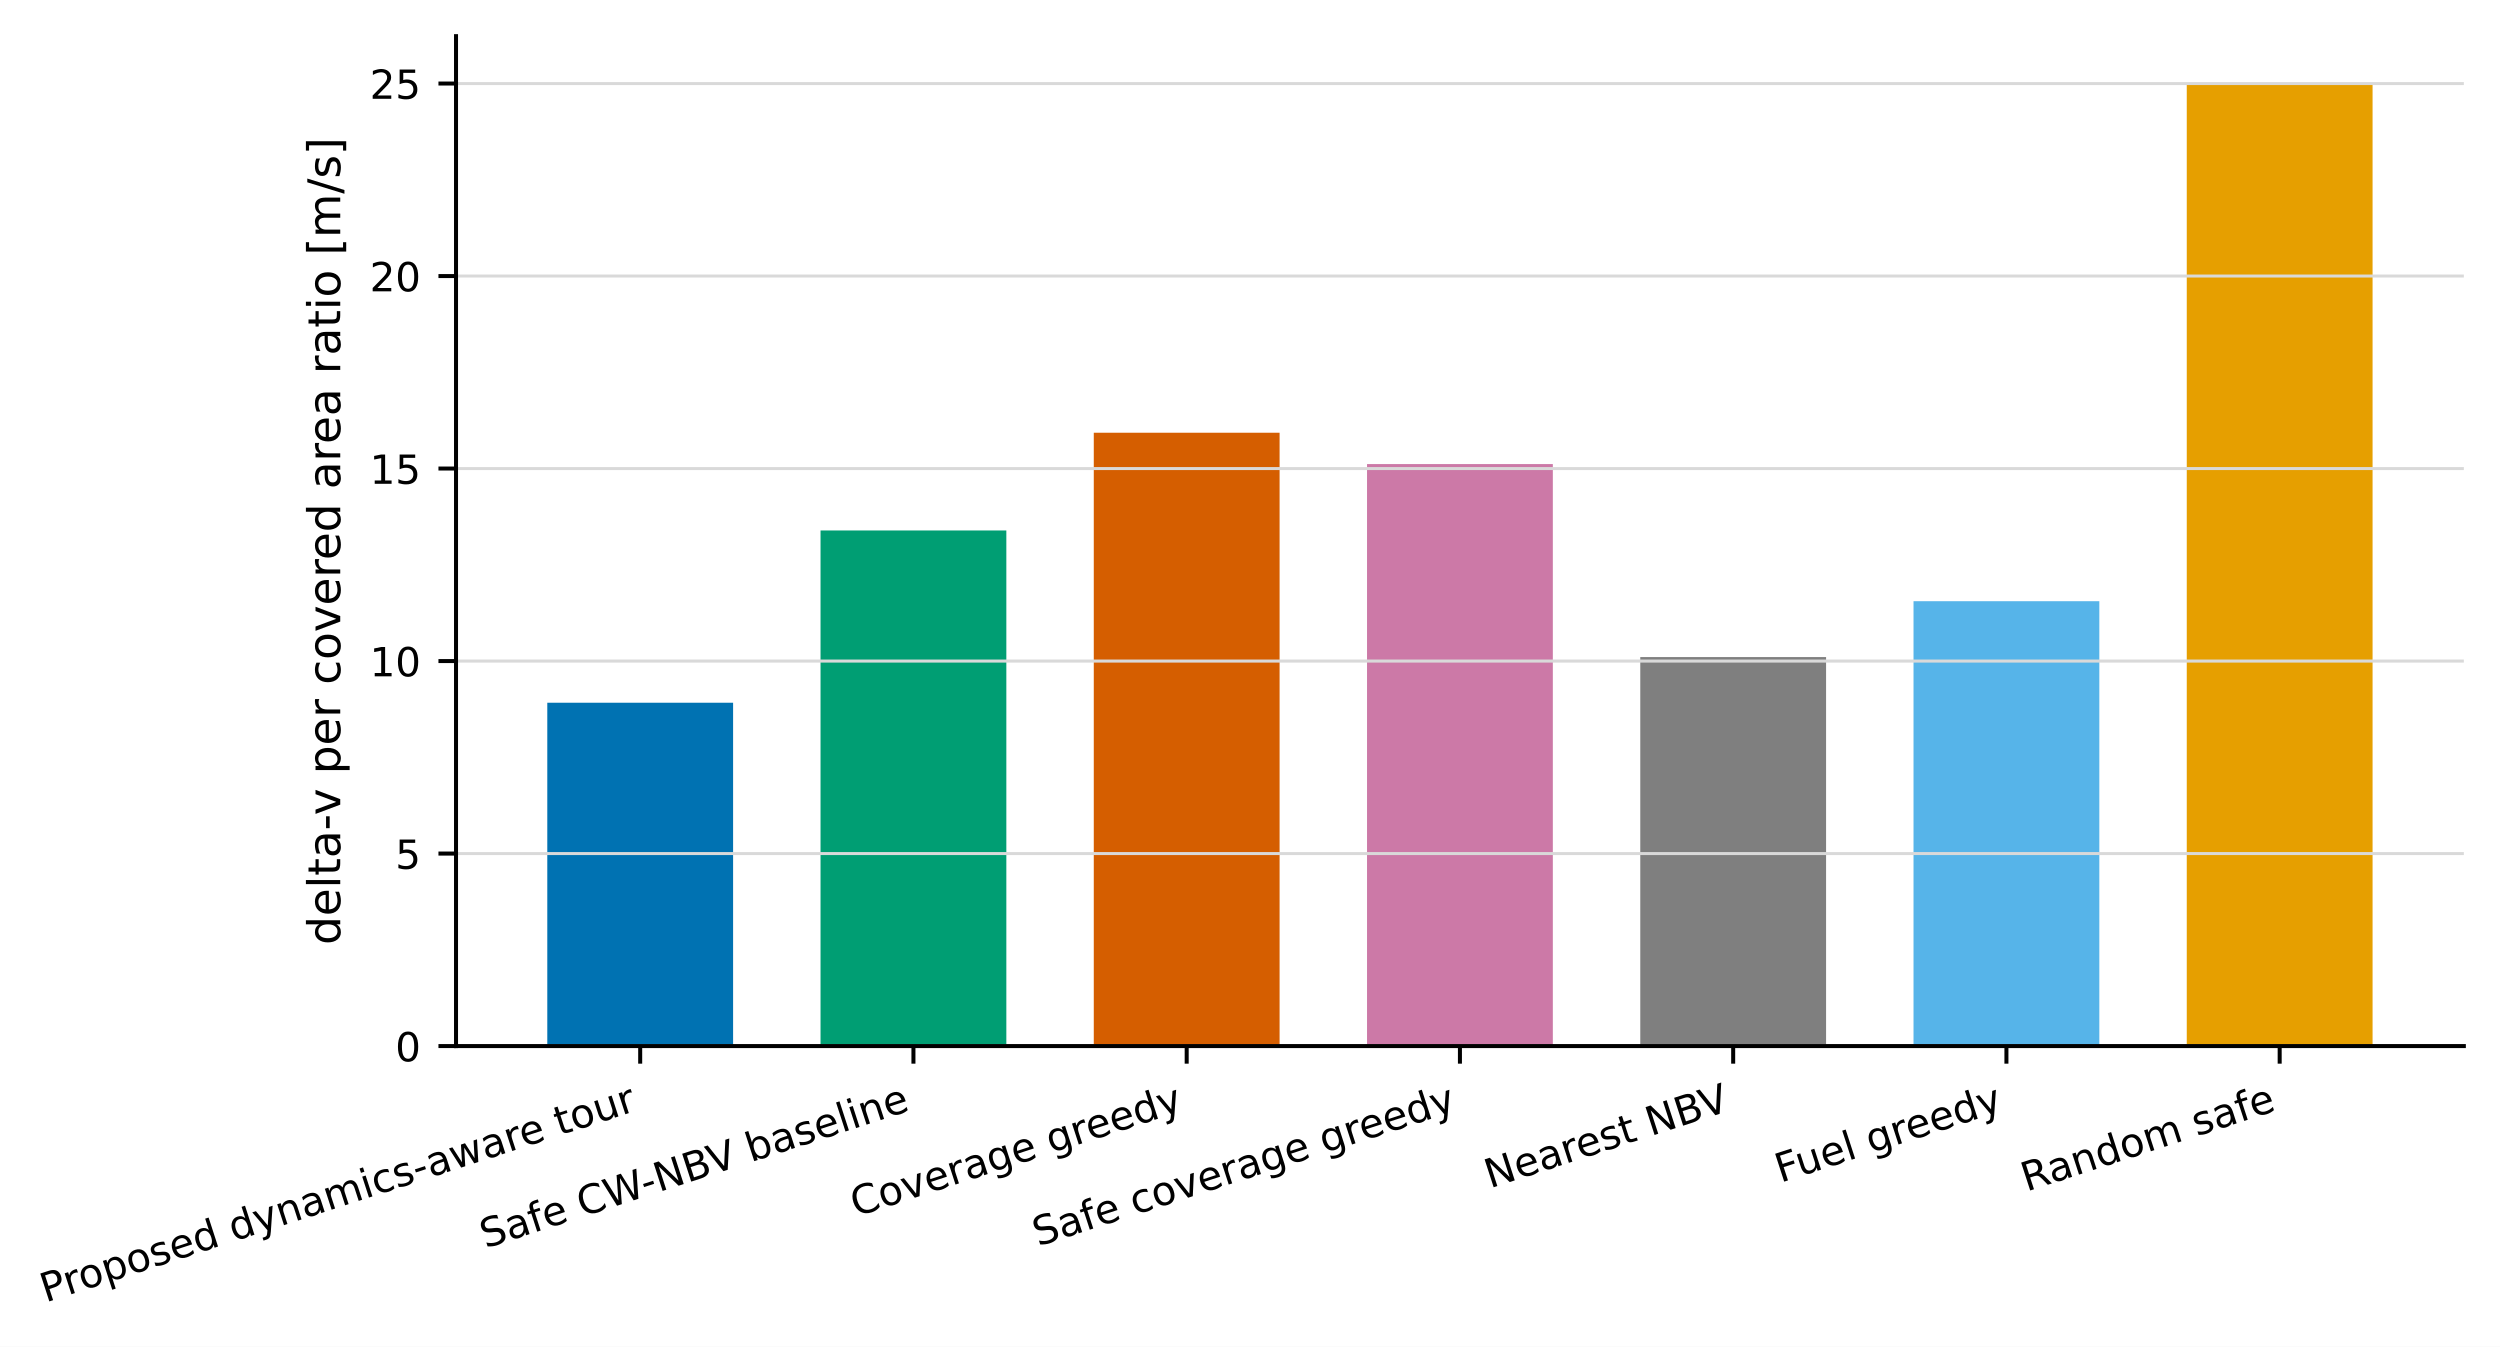
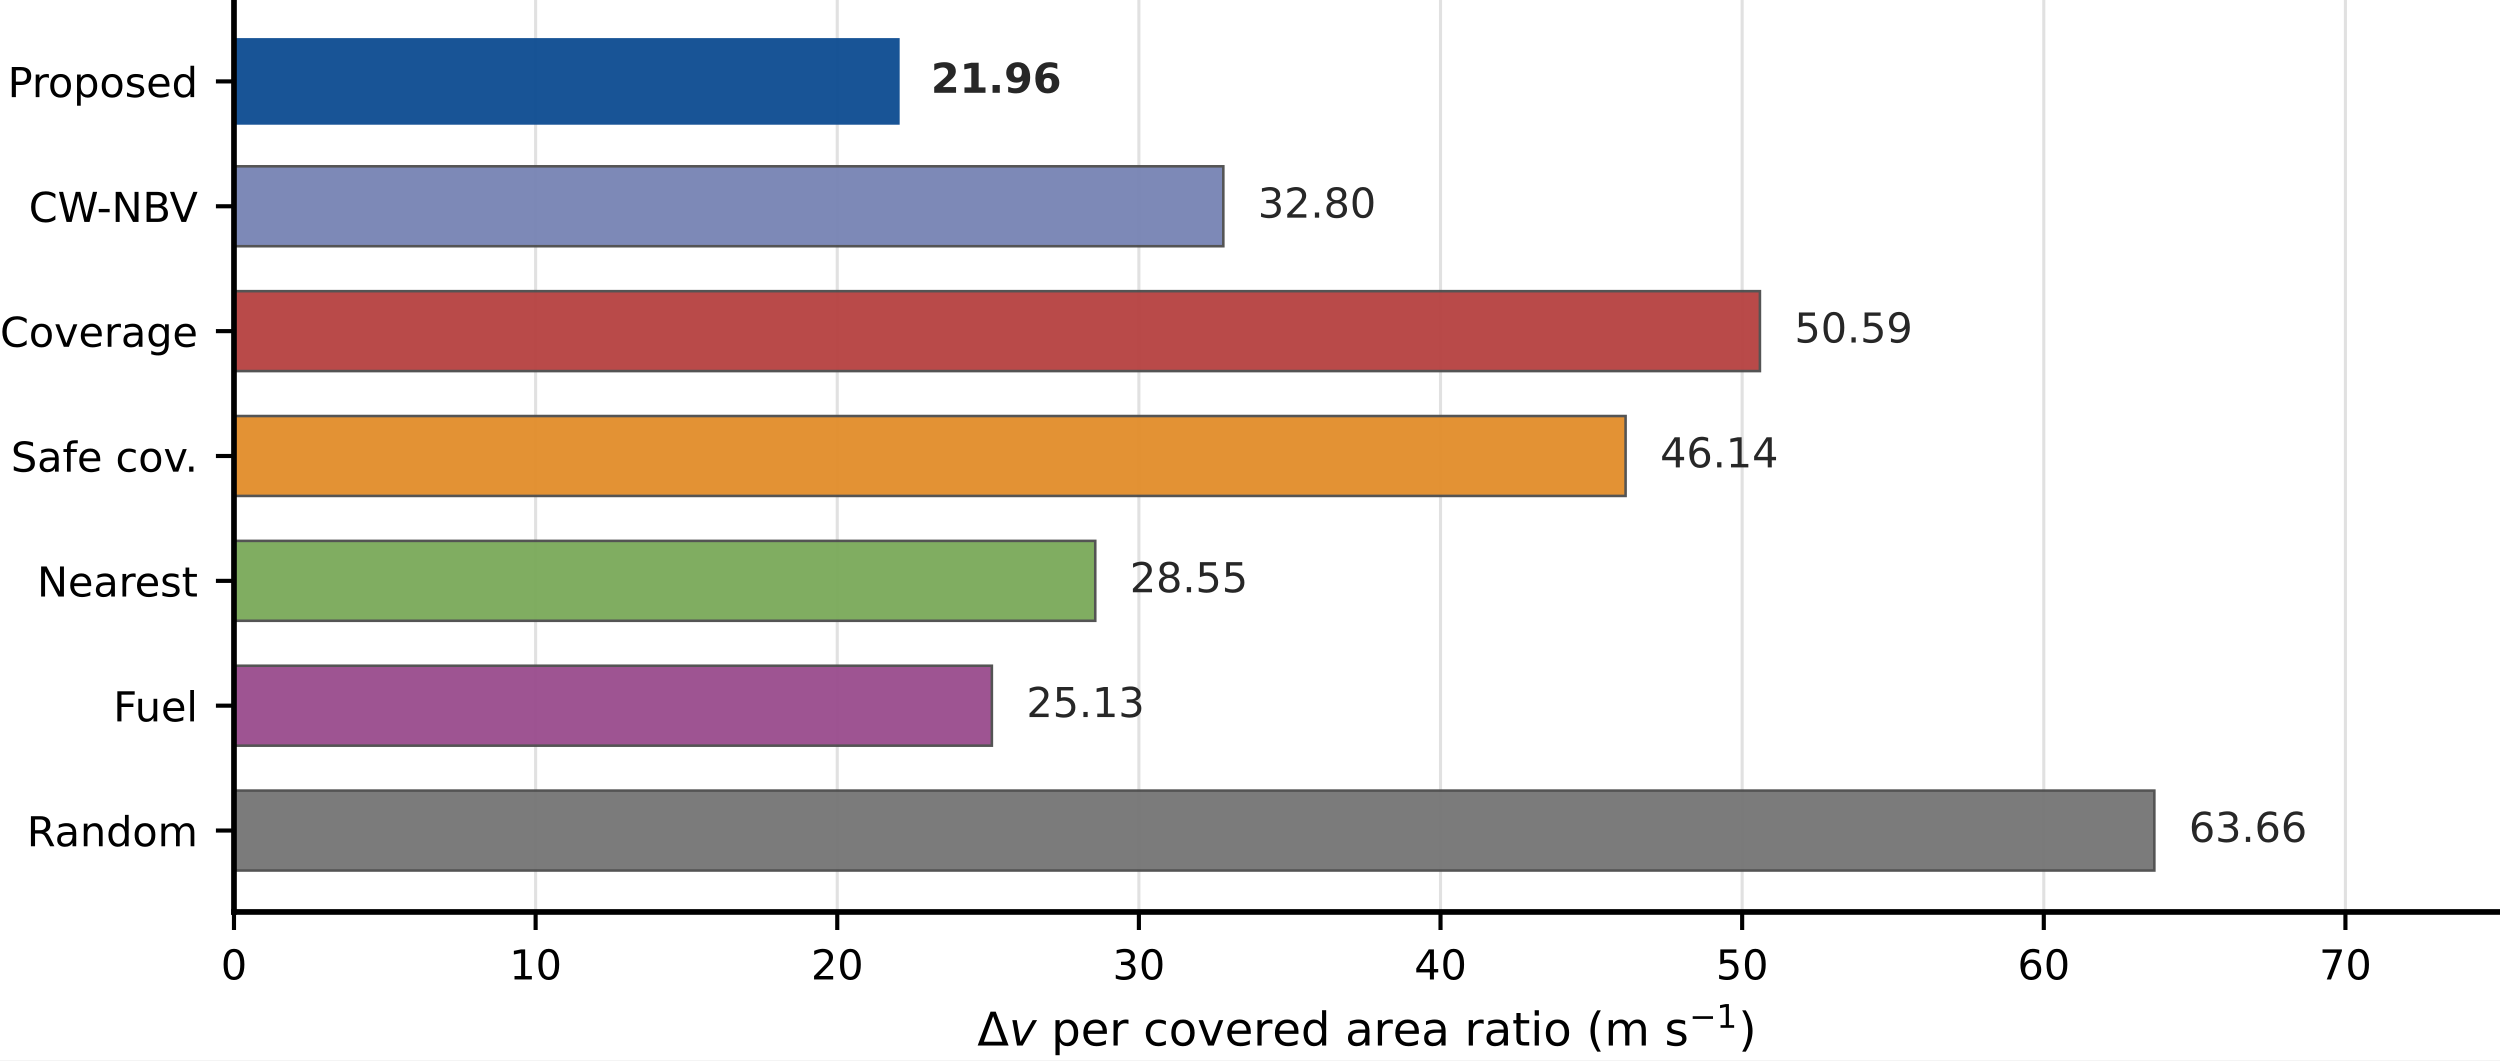
- <svg xmlns="http://www.w3.org/2000/svg" xmlns:xlink="http://www.w3.org/1999/xlink" width="497.759pt" height="268.139pt" viewBox="0 0 497.759 268.139" version="1.1">
+ <svg xmlns="http://www.w3.org/2000/svg" xmlns:xlink="http://www.w3.org/1999/xlink" width="484.341pt" height="205.412pt" viewBox="0 0 484.341 205.412" version="1.1">
  <defs>
    <style type="text/css">*{stroke-linejoin: round; stroke-linecap: butt}</style>
  </defs>
  <g id="figure_1">
    <g id="patch_1">
-       <path d="M 0 268.139  L 497.759 268.139  L 497.759 0  L 0 0  z " style="fill: #ffffff" />
+       <path d="M 0 205.412  L 484.341 205.412  L 484.341 0  L 0 0  z " style="fill: #ffffff" />
    </g>
    <g id="axes_1">
      <g id="patch_2">
-         <path d="M 90.796 208.277  L 490.559 208.277  L 490.559 7.2  L 90.796 7.2  z " style="fill: #ffffff" />
-       </g>
-       <g id="patch_3">
-         <path d="M 108.967 208.277  L 145.962 208.277  L 145.962 139.912  L 108.967 139.912  z " clip-path="url(#p4ad6879b6a)" style="fill: #0072b2" />
-       </g>
-       <g id="patch_4">
-         <path d="M 163.371 208.277  L 200.366 208.277  L 200.366 105.617  L 163.371 105.617  z " clip-path="url(#p4ad6879b6a)" style="fill: #009e73" />
-       </g>
-       <g id="patch_5">
-         <path d="M 217.775 208.277  L 254.771 208.277  L 254.771 86.159  L 217.775 86.159  z " clip-path="url(#p4ad6879b6a)" style="fill: #d55e00" />
-       </g>
-       <g id="patch_6">
-         <path d="M 272.18 208.277  L 309.175 208.277  L 309.175 92.395  L 272.18 92.395  z " clip-path="url(#p4ad6879b6a)" style="fill: #cc79a7" />
-       </g>
-       <g id="patch_7">
-         <path d="M 326.584 208.277  L 363.579 208.277  L 363.579 130.82  L 326.584 130.82  z " clip-path="url(#p4ad6879b6a)" style="fill: #7f7f7f" />
-       </g>
-       <g id="patch_8">
-         <path d="M 380.989 208.277  L 417.984 208.277  L 417.984 119.7  L 380.989 119.7  z " clip-path="url(#p4ad6879b6a)" style="fill: #56b4e9" />
-       </g>
-       <g id="patch_9">
-         <path d="M 435.393 208.277  L 472.388 208.277  L 472.388 16.775  L 435.393 16.775  z " clip-path="url(#p4ad6879b6a)" style="fill: #e69f00" />
+         <path d="M 45.331 176.68  L 484.341 176.68  L 484.341 0  L 45.331 0  z " style="fill: #ffffff" />
      </g>
      <g id="matplotlib.axis_1">
        <g id="xtick_1">
          <g id="line2d_1">
+             <path d="M 45.331 176.68  L 45.331 0  " clip-path="url(#pa8cf948ea2)" style="fill: none; stroke: #e1e1e1; stroke-width: 0.6; stroke-linecap: square" />
+           </g>
+           <g id="line2d_2">
            <defs>
-               <path id="m958635e1c3" d="M 0 0  L 0 3.5  " style="stroke: #000000; stroke-width: 0.8" />
+               <path id="mb1d646478a" d="M 0 0  L 0 3.5  " style="stroke: #000000; stroke-width: 0.8" />
            </defs>
            <g>
-               <use xlink:href="#m958635e1c3" x="127.464" y="208.277" style="stroke: #000000; stroke-width: 0.8" />
+               <use xlink:href="#mb1d646478a" x="45.331" y="176.68" style="stroke: #000000; stroke-width: 0.8" />
            </g>
          </g>
          <g id="text_1">
-             <g transform="translate(9.078437 259.3566) rotate(-18) scale(0.08 -0.08)">
-               <defs>
-                 <path id="DejaVuSans-50" d="M 1259 4147  L 1259 2394  L 2053 2394  Q 2494 2394 2734 2622  Q 2975 2850 2975 3272  Q 2975 3691 2734 3919  Q 2494 4147 2053 4147  L 1259 4147  z M 628 4666  L 2053 4666  Q 2838 4666 3239 4311  Q 3641 3956 3641 3272  Q 3641 2581 3239 2228  Q 2838 1875 2053 1875  L 1259 1875  L 1259 0  L 628 0  L 628 4666  z " transform="scale(0.015625)" />
-                 <path id="DejaVuSans-72" d="M 2631 2963  Q 2534 3019 2420 3045  Q 2306 3072 2169 3072  Q 1681 3072 1420 2755  Q 1159 2438 1159 1844  L 1159 0  L 581 0  L 581 3500  L 1159 3500  L 1159 2956  Q 1341 3275 1631 3429  Q 1922 3584 2338 3584  Q 2397 3584 2469 3576  Q 2541 3569 2628 3553  L 2631 2963  z " transform="scale(0.015625)" />
-                 <path id="DejaVuSans-6f" d="M 1959 3097  Q 1497 3097 1228 2736  Q 959 2375 959 1747  Q 959 1119 1226 758  Q 1494 397 1959 397  Q 2419 397 2687 759  Q 2956 1122 2956 1747  Q 2956 2369 2687 2733  Q 2419 3097 1959 3097  z M 1959 3584  Q 2709 3584 3137 3096  Q 3566 2609 3566 1747  Q 3566 888 3137 398  Q 2709 -91 1959 -91  Q 1206 -91 779 398  Q 353 888 353 1747  Q 353 2609 779 3096  Q 1206 3584 1959 3584  z " transform="scale(0.015625)" />
-                 <path id="DejaVuSans-70" d="M 1159 525  L 1159 -1331  L 581 -1331  L 581 3500  L 1159 3500  L 1159 2969  Q 1341 3281 1617 3432  Q 1894 3584 2278 3584  Q 2916 3584 3314 3078  Q 3713 2572 3713 1747  Q 3713 922 3314 415  Q 2916 -91 2278 -91  Q 1894 -91 1617 61  Q 1341 213 1159 525  z M 3116 1747  Q 3116 2381 2855 2742  Q 2594 3103 2138 3103  Q 1681 3103 1420 2742  Q 1159 2381 1159 1747  Q 1159 1113 1420 752  Q 1681 391 2138 391  Q 2594 391 2855 752  Q 3116 1113 3116 1747  z " transform="scale(0.015625)" />
-                 <path id="DejaVuSans-73" d="M 2834 3397  L 2834 2853  Q 2591 2978 2328 3040  Q 2066 3103 1784 3103  Q 1356 3103 1142 2972  Q 928 2841 928 2578  Q 928 2378 1081 2264  Q 1234 2150 1697 2047  L 1894 2003  Q 2506 1872 2764 1633  Q 3022 1394 3022 966  Q 3022 478 2636 193  Q 2250 -91 1575 -91  Q 1294 -91 989 -36  Q 684 19 347 128  L 347 722  Q 666 556 975 473  Q 1284 391 1588 391  Q 1994 391 2212 530  Q 2431 669 2431 922  Q 2431 1156 2273 1281  Q 2116 1406 1581 1522  L 1381 1569  Q 847 1681 609 1914  Q 372 2147 372 2553  Q 372 3047 722 3315  Q 1072 3584 1716 3584  Q 2034 3584 2315 3537  Q 2597 3491 2834 3397  z " transform="scale(0.015625)" />
-                 <path id="DejaVuSans-65" d="M 3597 1894  L 3597 1613  L 953 1613  Q 991 1019 1311 708  Q 1631 397 2203 397  Q 2534 397 2845 478  Q 3156 559 3463 722  L 3463 178  Q 3153 47 2828 -22  Q 2503 -91 2169 -91  Q 1331 -91 842 396  Q 353 884 353 1716  Q 353 2575 817 3079  Q 1281 3584 2069 3584  Q 2775 3584 3186 3129  Q 3597 2675 3597 1894  z M 3022 2063  Q 3016 2534 2758 2815  Q 2500 3097 2075 3097  Q 1594 3097 1305 2825  Q 1016 2553 972 2059  L 3022 2063  z " transform="scale(0.015625)" />
-                 <path id="DejaVuSans-64" d="M 2906 2969  L 2906 4863  L 3481 4863  L 3481 0  L 2906 0  L 2906 525  Q 2725 213 2448 61  Q 2172 -91 1784 -91  Q 1150 -91 751 415  Q 353 922 353 1747  Q 353 2572 751 3078  Q 1150 3584 1784 3584  Q 2172 3584 2448 3432  Q 2725 3281 2906 2969  z M 947 1747  Q 947 1113 1208 752  Q 1469 391 1925 391  Q 2381 391 2643 752  Q 2906 1113 2906 1747  Q 2906 2381 2643 2742  Q 2381 3103 1925 3103  Q 1469 3103 1208 2742  Q 947 2381 947 1747  z " transform="scale(0.015625)" />
-                 <path id="DejaVuSans-20" transform="scale(0.015625)" />
-                 <path id="DejaVuSans-79" d="M 2059 -325  Q 1816 -950 1584 -1140  Q 1353 -1331 966 -1331  L 506 -1331  L 506 -850  L 844 -850  Q 1081 -850 1212 -737  Q 1344 -625 1503 -206  L 1606 56  L 191 3500  L 800 3500  L 1894 763  L 2988 3500  L 3597 3500  L 2059 -325  z " transform="scale(0.015625)" />
-                 <path id="DejaVuSans-6e" d="M 3513 2113  L 3513 0  L 2938 0  L 2938 2094  Q 2938 2591 2744 2837  Q 2550 3084 2163 3084  Q 1697 3084 1428 2787  Q 1159 2491 1159 1978  L 1159 0  L 581 0  L 581 3500  L 1159 3500  L 1159 2956  Q 1366 3272 1645 3428  Q 1925 3584 2291 3584  Q 2894 3584 3203 3211  Q 3513 2838 3513 2113  z " transform="scale(0.015625)" />
-                 <path id="DejaVuSans-61" d="M 2194 1759  Q 1497 1759 1228 1600  Q 959 1441 959 1056  Q 959 750 1161 570  Q 1363 391 1709 391  Q 2188 391 2477 730  Q 2766 1069 2766 1631  L 2766 1759  L 2194 1759  z M 3341 1997  L 3341 0  L 2766 0  L 2766 531  Q 2569 213 2275 61  Q 1981 -91 1556 -91  Q 1019 -91 701 211  Q 384 513 384 1019  Q 384 1609 779 1909  Q 1175 2209 1959 2209  L 2766 2209  L 2766 2266  Q 2766 2663 2505 2880  Q 2244 3097 1772 3097  Q 1472 3097 1187 3025  Q 903 2953 641 2809  L 641 3341  Q 956 3463 1253 3523  Q 1550 3584 1831 3584  Q 2591 3584 2966 3190  Q 3341 2797 3341 1997  z " transform="scale(0.015625)" />
-                 <path id="DejaVuSans-6d" d="M 3328 2828  Q 3544 3216 3844 3400  Q 4144 3584 4550 3584  Q 5097 3584 5394 3201  Q 5691 2819 5691 2113  L 5691 0  L 5113 0  L 5113 2094  Q 5113 2597 4934 2840  Q 4756 3084 4391 3084  Q 3944 3084 3684 2787  Q 3425 2491 3425 1978  L 3425 0  L 2847 0  L 2847 2094  Q 2847 2600 2669 2842  Q 2491 3084 2119 3084  Q 1678 3084 1418 2786  Q 1159 2488 1159 1978  L 1159 0  L 581 0  L 581 3500  L 1159 3500  L 1159 2956  Q 1356 3278 1631 3431  Q 1906 3584 2284 3584  Q 2666 3584 2933 3390  Q 3200 3197 3328 2828  z " transform="scale(0.015625)" />
-                 <path id="DejaVuSans-69" d="M 603 3500  L 1178 3500  L 1178 0  L 603 0  L 603 3500  z M 603 4863  L 1178 4863  L 1178 4134  L 603 4134  L 603 4863  z " transform="scale(0.015625)" />
-                 <path id="DejaVuSans-63" d="M 3122 3366  L 3122 2828  Q 2878 2963 2633 3030  Q 2388 3097 2138 3097  Q 1578 3097 1268 2742  Q 959 2388 959 1747  Q 959 1106 1268 751  Q 1578 397 2138 397  Q 2388 397 2633 464  Q 2878 531 3122 666  L 3122 134  Q 2881 22 2623 -34  Q 2366 -91 2075 -91  Q 1284 -91 818 406  Q 353 903 353 1747  Q 353 2603 823 3093  Q 1294 3584 2113 3584  Q 2378 3584 2631 3529  Q 2884 3475 3122 3366  z " transform="scale(0.015625)" />
-                 <path id="DejaVuSans-2d" d="M 313 2009  L 1997 2009  L 1997 1497  L 313 1497  L 313 2009  z " transform="scale(0.015625)" />
-                 <path id="DejaVuSans-77" d="M 269 3500  L 844 3500  L 1563 769  L 2278 3500  L 2956 3500  L 3675 769  L 4391 3500  L 4966 3500  L 4050 0  L 3372 0  L 2619 2869  L 1863 0  L 1184 0  L 269 3500  z " transform="scale(0.015625)" />
-                 <path id="DejaVuSans-74" d="M 1172 4494  L 1172 3500  L 2356 3500  L 2356 3053  L 1172 3053  L 1172 1153  Q 1172 725 1289 603  Q 1406 481 1766 481  L 2356 481  L 2356 0  L 1766 0  Q 1100 0 847 248  Q 594 497 594 1153  L 594 3053  L 172 3053  L 172 3500  L 594 3500  L 594 4494  L 1172 4494  z " transform="scale(0.015625)" />
-                 <path id="DejaVuSans-75" d="M 544 1381  L 544 3500  L 1119 3500  L 1119 1403  Q 1119 906 1312 657  Q 1506 409 1894 409  Q 2359 409 2629 706  Q 2900 1003 2900 1516  L 2900 3500  L 3475 3500  L 3475 0  L 2900 0  L 2900 538  Q 2691 219 2414 64  Q 2138 -91 1772 -91  Q 1169 -91 856 284  Q 544 659 544 1381  z M 1991 3584  L 1991 3584  z " transform="scale(0.015625)" />
-               </defs>
-               <use xlink:href="#DejaVuSans-50" />
-               <use xlink:href="#DejaVuSans-72" x="58.553" />
-               <use xlink:href="#DejaVuSans-6f" x="97.416" />
-               <use xlink:href="#DejaVuSans-70" x="158.598" />
-               <use xlink:href="#DejaVuSans-6f" x="222.074" />
-               <use xlink:href="#DejaVuSans-73" x="283.256" />
-               <use xlink:href="#DejaVuSans-65" x="335.355" />
-               <use xlink:href="#DejaVuSans-64" x="396.879" />
-               <use xlink:href="#DejaVuSans-20" x="460.355" />
-               <use xlink:href="#DejaVuSans-64" x="492.143" />
-               <use xlink:href="#DejaVuSans-79" x="555.619" />
-               <use xlink:href="#DejaVuSans-6e" x="614.799" />
-               <use xlink:href="#DejaVuSans-61" x="678.178" />
-               <use xlink:href="#DejaVuSans-6d" x="739.457" />
-               <use xlink:href="#DejaVuSans-69" x="836.869" />
-               <use xlink:href="#DejaVuSans-63" x="864.652" />
-               <use xlink:href="#DejaVuSans-73" x="919.633" />
-               <use xlink:href="#DejaVuSans-2d" x="971.732" />
-               <use xlink:href="#DejaVuSans-61" x="1007.816" />
-               <use xlink:href="#DejaVuSans-77" x="1069.096" />
-               <use xlink:href="#DejaVuSans-61" x="1150.883" />
-               <use xlink:href="#DejaVuSans-72" x="1212.162" />
-               <use xlink:href="#DejaVuSans-65" x="1251.025" />
-               <use xlink:href="#DejaVuSans-20" x="1312.549" />
-               <use xlink:href="#DejaVuSans-74" x="1344.336" />
-               <use xlink:href="#DejaVuSans-6f" x="1383.545" />
-               <use xlink:href="#DejaVuSans-75" x="1444.727" />
-               <use xlink:href="#DejaVuSans-72" x="1508.105" />
-             </g>
+             <text style="font-size: 8px; font-family: 'DejaVu Sans'; text-anchor: middle" x="45.331" y="189.759" transform="rotate(-0 45.33125 189.7587)">0</text>
          </g>
        </g>
        <g id="xtick_2">
-           <g id="line2d_2">
-             <g>
-               <use xlink:href="#m958635e1c3" x="181.869" y="208.277" style="stroke: #000000; stroke-width: 0.8" />
+           <g id="line2d_3">
+             <path d="M 103.769 176.68  L 103.769 0  " clip-path="url(#pa8cf948ea2)" style="fill: none; stroke: #e1e1e1; stroke-width: 0.6; stroke-linecap: square" />
+           </g>
+           <g id="line2d_4">
+             <g>
+               <use xlink:href="#mb1d646478a" x="103.769" y="176.68" style="stroke: #000000; stroke-width: 0.8" />
            </g>
          </g>
          <g id="text_2">
-             <g transform="translate(96.64146 248.5827) rotate(-18) scale(0.08 -0.08)">
-               <defs>
-                 <path id="DejaVuSans-53" d="M 3425 4513  L 3425 3897  Q 3066 4069 2747 4153  Q 2428 4238 2131 4238  Q 1616 4238 1336 4038  Q 1056 3838 1056 3469  Q 1056 3159 1242 3001  Q 1428 2844 1947 2747  L 2328 2669  Q 3034 2534 3370 2195  Q 3706 1856 3706 1288  Q 3706 609 3251 259  Q 2797 -91 1919 -91  Q 1588 -91 1214 -16  Q 841 59 441 206  L 441 856  Q 825 641 1194 531  Q 1563 422 1919 422  Q 2459 422 2753 634  Q 3047 847 3047 1241  Q 3047 1584 2836 1778  Q 2625 1972 2144 2069  L 1759 2144  Q 1053 2284 737 2584  Q 422 2884 422 3419  Q 422 4038 858 4394  Q 1294 4750 2059 4750  Q 2388 4750 2728 4690  Q 3069 4631 3425 4513  z " transform="scale(0.015625)" />
-                 <path id="DejaVuSans-66" d="M 2375 4863  L 2375 4384  L 1825 4384  Q 1516 4384 1395 4259  Q 1275 4134 1275 3809  L 1275 3500  L 2222 3500  L 2222 3053  L 1275 3053  L 1275 0  L 697 0  L 697 3053  L 147 3053  L 147 3500  L 697 3500  L 697 3744  Q 697 4328 969 4595  Q 1241 4863 1831 4863  L 2375 4863  z " transform="scale(0.015625)" />
-                 <path id="DejaVuSans-43" d="M 4122 4306  L 4122 3641  Q 3803 3938 3442 4084  Q 3081 4231 2675 4231  Q 1875 4231 1450 3742  Q 1025 3253 1025 2328  Q 1025 1406 1450 917  Q 1875 428 2675 428  Q 3081 428 3442 575  Q 3803 722 4122 1019  L 4122 359  Q 3791 134 3420 21  Q 3050 -91 2638 -91  Q 1578 -91 968 557  Q 359 1206 359 2328  Q 359 3453 968 4101  Q 1578 4750 2638 4750  Q 3056 4750 3426 4639  Q 3797 4528 4122 4306  z " transform="scale(0.015625)" />
-                 <path id="DejaVuSans-57" d="M 213 4666  L 850 4666  L 1831 722  L 2809 4666  L 3519 4666  L 4500 722  L 5478 4666  L 6119 4666  L 4947 0  L 4153 0  L 3169 4050  L 2175 0  L 1381 0  L 213 4666  z " transform="scale(0.015625)" />
-                 <path id="DejaVuSans-4e" d="M 628 4666  L 1478 4666  L 3547 763  L 3547 4666  L 4159 4666  L 4159 0  L 3309 0  L 1241 3903  L 1241 0  L 628 0  L 628 4666  z " transform="scale(0.015625)" />
-                 <path id="DejaVuSans-42" d="M 1259 2228  L 1259 519  L 2272 519  Q 2781 519 3026 730  Q 3272 941 3272 1375  Q 3272 1813 3026 2020  Q 2781 2228 2272 2228  L 1259 2228  z M 1259 4147  L 1259 2741  L 2194 2741  Q 2656 2741 2882 2914  Q 3109 3088 3109 3444  Q 3109 3797 2882 3972  Q 2656 4147 2194 4147  L 1259 4147  z M 628 4666  L 2241 4666  Q 2963 4666 3353 4366  Q 3744 4066 3744 3513  Q 3744 3084 3544 2831  Q 3344 2578 2956 2516  Q 3422 2416 3680 2098  Q 3938 1781 3938 1306  Q 3938 681 3513 340  Q 3088 0 2303 0  L 628 0  L 628 4666  z " transform="scale(0.015625)" />
-                 <path id="DejaVuSans-56" d="M 1831 0  L 50 4666  L 709 4666  L 2188 738  L 3669 4666  L 4325 4666  L 2547 0  L 1831 0  z " transform="scale(0.015625)" />
-                 <path id="DejaVuSans-62" d="M 3116 1747  Q 3116 2381 2855 2742  Q 2594 3103 2138 3103  Q 1681 3103 1420 2742  Q 1159 2381 1159 1747  Q 1159 1113 1420 752  Q 1681 391 2138 391  Q 2594 391 2855 752  Q 3116 1113 3116 1747  z M 1159 2969  Q 1341 3281 1617 3432  Q 1894 3584 2278 3584  Q 2916 3584 3314 3078  Q 3713 2572 3713 1747  Q 3713 922 3314 415  Q 2916 -91 2278 -91  Q 1894 -91 1617 61  Q 1341 213 1159 525  L 1159 0  L 581 0  L 581 4863  L 1159 4863  L 1159 2969  z " transform="scale(0.015625)" />
-                 <path id="DejaVuSans-6c" d="M 603 4863  L 1178 4863  L 1178 0  L 603 0  L 603 4863  z " transform="scale(0.015625)" />
-               </defs>
-               <use xlink:href="#DejaVuSans-53" />
-               <use xlink:href="#DejaVuSans-61" x="63.477" />
-               <use xlink:href="#DejaVuSans-66" x="124.756" />
-               <use xlink:href="#DejaVuSans-65" x="159.961" />
-               <use xlink:href="#DejaVuSans-20" x="221.484" />
-               <use xlink:href="#DejaVuSans-43" x="253.271" />
-               <use xlink:href="#DejaVuSans-57" x="323.096" />
-               <use xlink:href="#DejaVuSans-2d" x="417.973" />
-               <use xlink:href="#DejaVuSans-4e" x="454.057" />
-               <use xlink:href="#DejaVuSans-42" x="528.861" />
-               <use xlink:href="#DejaVuSans-56" x="594.34" />
-               <use xlink:href="#DejaVuSans-20" x="662.748" />
-               <use xlink:href="#DejaVuSans-62" x="694.535" />
-               <use xlink:href="#DejaVuSans-61" x="758.012" />
-               <use xlink:href="#DejaVuSans-73" x="819.291" />
-               <use xlink:href="#DejaVuSans-65" x="871.391" />
-               <use xlink:href="#DejaVuSans-6c" x="932.914" />
-               <use xlink:href="#DejaVuSans-69" x="960.697" />
-               <use xlink:href="#DejaVuSans-6e" x="988.48" />
-               <use xlink:href="#DejaVuSans-65" x="1051.859" />
-             </g>
+             <text style="font-size: 8px; font-family: 'DejaVu Sans'; text-anchor: middle" x="103.769" y="189.759" transform="rotate(-0 103.7688 189.7587)">10</text>
          </g>
        </g>
        <g id="xtick_3">
-           <g id="line2d_3">
-             <g>
-               <use xlink:href="#m958635e1c3" x="236.273" y="208.277" style="stroke: #000000; stroke-width: 0.8" />
+           <g id="line2d_5">
+             <path d="M 162.206 176.68  L 162.206 0  " clip-path="url(#pa8cf948ea2)" style="fill: none; stroke: #e1e1e1; stroke-width: 0.6; stroke-linecap: square" />
+           </g>
+           <g id="line2d_6">
+             <g>
+               <use xlink:href="#mb1d646478a" x="162.206" y="176.68" style="stroke: #000000; stroke-width: 0.8" />
            </g>
          </g>
          <g id="text_3">
-             <g transform="translate(170.4023 242.2934) rotate(-18) scale(0.08 -0.08)">
-               <defs>
-                 <path id="DejaVuSans-76" d="M 191 3500  L 800 3500  L 1894 563  L 2988 3500  L 3597 3500  L 2284 0  L 1503 0  L 191 3500  z " transform="scale(0.015625)" />
-                 <path id="DejaVuSans-67" d="M 2906 1791  Q 2906 2416 2648 2759  Q 2391 3103 1925 3103  Q 1463 3103 1205 2759  Q 947 2416 947 1791  Q 947 1169 1205 825  Q 1463 481 1925 481  Q 2391 481 2648 825  Q 2906 1169 2906 1791  z M 3481 434  Q 3481 -459 3084 -895  Q 2688 -1331 1869 -1331  Q 1566 -1331 1297 -1286  Q 1028 -1241 775 -1147  L 775 -588  Q 1028 -725 1275 -790  Q 1522 -856 1778 -856  Q 2344 -856 2625 -561  Q 2906 -266 2906 331  L 2906 616  Q 2728 306 2450 153  Q 2172 0 1784 0  Q 1141 0 747 490  Q 353 981 353 1791  Q 353 2603 747 3093  Q 1141 3584 1784 3584  Q 2172 3584 2450 3431  Q 2728 3278 2906 2969  L 2906 3500  L 3481 3500  L 3481 434  z " transform="scale(0.015625)" />
-               </defs>
-               <use xlink:href="#DejaVuSans-43" />
-               <use xlink:href="#DejaVuSans-6f" x="69.824" />
-               <use xlink:href="#DejaVuSans-76" x="131.006" />
-               <use xlink:href="#DejaVuSans-65" x="190.186" />
-               <use xlink:href="#DejaVuSans-72" x="251.709" />
-               <use xlink:href="#DejaVuSans-61" x="292.822" />
-               <use xlink:href="#DejaVuSans-67" x="354.102" />
-               <use xlink:href="#DejaVuSans-65" x="417.578" />
-               <use xlink:href="#DejaVuSans-20" x="479.102" />
-               <use xlink:href="#DejaVuSans-67" x="510.889" />
-               <use xlink:href="#DejaVuSans-72" x="574.365" />
-               <use xlink:href="#DejaVuSans-65" x="613.229" />
-               <use xlink:href="#DejaVuSans-65" x="674.752" />
-               <use xlink:href="#DejaVuSans-64" x="736.275" />
-               <use xlink:href="#DejaVuSans-79" x="799.752" />
-             </g>
+             <text style="font-size: 8px; font-family: 'DejaVu Sans'; text-anchor: middle" x="162.206" y="189.759" transform="rotate(-0 162.2063 189.7587)">20</text>
          </g>
        </g>
        <g id="xtick_4">
-           <g id="line2d_4">
-             <g>
-               <use xlink:href="#m958635e1c3" x="290.677" y="208.277" style="stroke: #000000; stroke-width: 0.8" />
+           <g id="line2d_7">
+             <path d="M 220.644 176.68  L 220.644 0  " clip-path="url(#pa8cf948ea2)" style="fill: none; stroke: #e1e1e1; stroke-width: 0.6; stroke-linecap: square" />
+           </g>
+           <g id="line2d_8">
+             <g>
+               <use xlink:href="#mb1d646478a" x="220.644" y="176.68" style="stroke: #000000; stroke-width: 0.8" />
            </g>
          </g>
          <g id="text_4">
-             <g transform="translate(206.6653 248.1879) rotate(-18) scale(0.08 -0.08)">
-               <use xlink:href="#DejaVuSans-53" />
-               <use xlink:href="#DejaVuSans-61" x="63.477" />
-               <use xlink:href="#DejaVuSans-66" x="124.756" />
-               <use xlink:href="#DejaVuSans-65" x="159.961" />
-               <use xlink:href="#DejaVuSans-20" x="221.484" />
-               <use xlink:href="#DejaVuSans-63" x="253.271" />
-               <use xlink:href="#DejaVuSans-6f" x="308.252" />
-               <use xlink:href="#DejaVuSans-76" x="369.434" />
-               <use xlink:href="#DejaVuSans-65" x="428.613" />
-               <use xlink:href="#DejaVuSans-72" x="490.137" />
-               <use xlink:href="#DejaVuSans-61" x="531.25" />
-               <use xlink:href="#DejaVuSans-67" x="592.529" />
-               <use xlink:href="#DejaVuSans-65" x="656.006" />
-               <use xlink:href="#DejaVuSans-20" x="717.529" />
-               <use xlink:href="#DejaVuSans-67" x="749.316" />
-               <use xlink:href="#DejaVuSans-72" x="812.793" />
-               <use xlink:href="#DejaVuSans-65" x="851.656" />
-               <use xlink:href="#DejaVuSans-65" x="913.18" />
-               <use xlink:href="#DejaVuSans-64" x="974.703" />
-               <use xlink:href="#DejaVuSans-79" x="1038.18" />
-             </g>
+             <text style="font-size: 8px; font-family: 'DejaVu Sans'; text-anchor: middle" x="220.644" y="189.759" transform="rotate(-0 220.6438 189.7587)">30</text>
          </g>
        </g>
        <g id="xtick_5">
-           <g id="line2d_5">
-             <g>
-               <use xlink:href="#m958635e1c3" x="345.082" y="208.277" style="stroke: #000000; stroke-width: 0.8" />
+           <g id="line2d_9">
+             <path d="M 279.081 176.68  L 279.081 0  " clip-path="url(#pa8cf948ea2)" style="fill: none; stroke: #e1e1e1; stroke-width: 0.6; stroke-linecap: square" />
+           </g>
+           <g id="line2d_10">
+             <g>
+               <use xlink:href="#mb1d646478a" x="279.081" y="176.68" style="stroke: #000000; stroke-width: 0.8" />
            </g>
          </g>
          <g id="text_5">
-             <g transform="translate(296.6499 236.6272) rotate(-18) scale(0.08 -0.08)">
-               <use xlink:href="#DejaVuSans-4e" />
-               <use xlink:href="#DejaVuSans-65" x="74.805" />
-               <use xlink:href="#DejaVuSans-61" x="136.328" />
-               <use xlink:href="#DejaVuSans-72" x="197.607" />
-               <use xlink:href="#DejaVuSans-65" x="236.471" />
-               <use xlink:href="#DejaVuSans-73" x="297.994" />
-               <use xlink:href="#DejaVuSans-74" x="350.094" />
-               <use xlink:href="#DejaVuSans-20" x="389.303" />
-               <use xlink:href="#DejaVuSans-4e" x="421.09" />
-               <use xlink:href="#DejaVuSans-42" x="495.895" />
-               <use xlink:href="#DejaVuSans-56" x="561.373" />
-             </g>
+             <text style="font-size: 8px; font-family: 'DejaVu Sans'; text-anchor: middle" x="279.081" y="189.759" transform="rotate(-0 279.0813 189.7587)">40</text>
          </g>
        </g>
        <g id="xtick_6">
-           <g id="line2d_6">
-             <g>
-               <use xlink:href="#m958635e1c3" x="399.486" y="208.277" style="stroke: #000000; stroke-width: 0.8" />
+           <g id="line2d_11">
+             <path d="M 337.519 176.68  L 337.519 0  " clip-path="url(#pa8cf948ea2)" style="fill: none; stroke: #e1e1e1; stroke-width: 0.6; stroke-linecap: square" />
+           </g>
+           <g id="line2d_12">
+             <g>
+               <use xlink:href="#mb1d646478a" x="337.519" y="176.68" style="stroke: #000000; stroke-width: 0.8" />
            </g>
          </g>
          <g id="text_6">
-             <g transform="translate(354.496 235.5089) rotate(-18) scale(0.08 -0.08)">
-               <defs>
-                 <path id="DejaVuSans-46" d="M 628 4666  L 3309 4666  L 3309 4134  L 1259 4134  L 1259 2759  L 3109 2759  L 3109 2228  L 1259 2228  L 1259 0  L 628 0  L 628 4666  z " transform="scale(0.015625)" />
-               </defs>
-               <use xlink:href="#DejaVuSans-46" />
-               <use xlink:href="#DejaVuSans-75" x="52.02" />
-               <use xlink:href="#DejaVuSans-65" x="115.398" />
-               <use xlink:href="#DejaVuSans-6c" x="176.922" />
-               <use xlink:href="#DejaVuSans-20" x="204.705" />
-               <use xlink:href="#DejaVuSans-67" x="236.492" />
-               <use xlink:href="#DejaVuSans-72" x="299.969" />
-               <use xlink:href="#DejaVuSans-65" x="338.832" />
-               <use xlink:href="#DejaVuSans-65" x="400.355" />
-               <use xlink:href="#DejaVuSans-64" x="461.879" />
-               <use xlink:href="#DejaVuSans-79" x="525.355" />
-             </g>
+             <text style="font-size: 8px; font-family: 'DejaVu Sans'; text-anchor: middle" x="337.519" y="189.759" transform="rotate(-0 337.5189 189.7587)">50</text>
          </g>
        </g>
        <g id="xtick_7">
-           <g id="line2d_7">
-             <g>
-               <use xlink:href="#m958635e1c3" x="453.891" y="208.277" style="stroke: #000000; stroke-width: 0.8" />
+           <g id="line2d_13">
+             <path d="M 395.956 176.68  L 395.956 0  " clip-path="url(#pa8cf948ea2)" style="fill: none; stroke: #e1e1e1; stroke-width: 0.6; stroke-linecap: square" />
+           </g>
+           <g id="line2d_14">
+             <g>
+               <use xlink:href="#mb1d646478a" x="395.956" y="176.68" style="stroke: #000000; stroke-width: 0.8" />
            </g>
          </g>
          <g id="text_7">
-             <g transform="translate(403.4759 237.2715) rotate(-18) scale(0.08 -0.08)">
-               <defs>
-                 <path id="DejaVuSans-52" d="M 2841 2188  Q 3044 2119 3236 1894  Q 3428 1669 3622 1275  L 4263 0  L 3584 0  L 2988 1197  Q 2756 1666 2539 1819  Q 2322 1972 1947 1972  L 1259 1972  L 1259 0  L 628 0  L 628 4666  L 2053 4666  Q 2853 4666 3247 4331  Q 3641 3997 3641 3322  Q 3641 2881 3436 2590  Q 3231 2300 2841 2188  z M 1259 4147  L 1259 2491  L 2053 2491  Q 2509 2491 2742 2702  Q 2975 2913 2975 3322  Q 2975 3731 2742 3939  Q 2509 4147 2053 4147  L 1259 4147  z " transform="scale(0.015625)" />
-               </defs>
-               <use xlink:href="#DejaVuSans-52" />
-               <use xlink:href="#DejaVuSans-61" x="67.232" />
-               <use xlink:href="#DejaVuSans-6e" x="128.512" />
-               <use xlink:href="#DejaVuSans-64" x="191.891" />
-               <use xlink:href="#DejaVuSans-6f" x="255.367" />
-               <use xlink:href="#DejaVuSans-6d" x="316.549" />
-               <use xlink:href="#DejaVuSans-20" x="413.961" />
-               <use xlink:href="#DejaVuSans-73" x="445.748" />
-               <use xlink:href="#DejaVuSans-61" x="497.848" />
-               <use xlink:href="#DejaVuSans-66" x="559.127" />
-               <use xlink:href="#DejaVuSans-65" x="594.332" />
-             </g>
+             <text style="font-size: 8px; font-family: 'DejaVu Sans'; text-anchor: middle" x="395.956" y="189.759" transform="rotate(-0 395.9564 189.7587)">60</text>
+           </g>
+         </g>
+         <g id="xtick_8">
+           <g id="line2d_15">
+             <path d="M 454.394 176.68  L 454.394 0  " clip-path="url(#pa8cf948ea2)" style="fill: none; stroke: #e1e1e1; stroke-width: 0.6; stroke-linecap: square" />
+           </g>
+           <g id="line2d_16">
+             <g>
+               <use xlink:href="#mb1d646478a" x="454.394" y="176.68" style="stroke: #000000; stroke-width: 0.8" />
+             </g>
+           </g>
+           <g id="text_8">
+             <text style="font-size: 8px; font-family: 'DejaVu Sans'; text-anchor: middle" x="454.394" y="189.759" transform="rotate(-0 454.3939 189.7587)">70</text>
+           </g>
+         </g>
+         <g id="text_9">
+           <g transform="translate(189.3262 203.5225)">
+             <text>
+               <tspan x="0" y="-0.961" style="font-size: 9px; font-family: 'DejaVu Sans'">Δ</tspan>
+               <tspan x="11.483" y="-0.961" style="font-size: 9px; font-family: 'DejaVu Sans'"> </tspan>
+               <tspan x="14.344" y="-0.961" style="font-size: 9px; font-family: 'DejaVu Sans'">p</tspan>
+               <tspan x="20.057" y="-0.961" style="font-size: 9px; font-family: 'DejaVu Sans'">e</tspan>
+               <tspan x="25.594" y="-0.961" style="font-size: 9px; font-family: 'DejaVu Sans'">r</tspan>
+               <tspan x="29.294" y="-0.961" style="font-size: 9px; font-family: 'DejaVu Sans'"> </tspan>
+               <tspan x="32.155" y="-0.961" style="font-size: 9px; font-family: 'DejaVu Sans'">c</tspan>
+               <tspan x="37.103" y="-0.961" style="font-size: 9px; font-family: 'DejaVu Sans'">o</tspan>
+               <tspan x="42.609" y="-0.961" style="font-size: 9px; font-family: 'DejaVu Sans'">v</tspan>
+               <tspan x="47.936" y="-0.961" style="font-size: 9px; font-family: 'DejaVu Sans'">e</tspan>
+               <tspan x="53.473" y="-0.961" style="font-size: 9px; font-family: 'DejaVu Sans'">r</tspan>
+               <tspan x="57.173" y="-0.961" style="font-size: 9px; font-family: 'DejaVu Sans'">e</tspan>
+               <tspan x="62.71" y="-0.961" style="font-size: 9px; font-family: 'DejaVu Sans'">d</tspan>
+               <tspan x="68.423" y="-0.961" style="font-size: 9px; font-family: 'DejaVu Sans'"> </tspan>
+               <tspan x="71.284" y="-0.961" style="font-size: 9px; font-family: 'DejaVu Sans'">a</tspan>
+               <tspan x="76.799" y="-0.961" style="font-size: 9px; font-family: 'DejaVu Sans'">r</tspan>
+               <tspan x="80.499" y="-0.961" style="font-size: 9px; font-family: 'DejaVu Sans'">e</tspan>
+               <tspan x="86.036" y="-0.961" style="font-size: 9px; font-family: 'DejaVu Sans'">a</tspan>
+               <tspan x="91.551" y="-0.961" style="font-size: 9px; font-family: 'DejaVu Sans'"> </tspan>
+               <tspan x="94.412" y="-0.961" style="font-size: 9px; font-family: 'DejaVu Sans'">r</tspan>
+               <tspan x="98.112" y="-0.961" style="font-size: 9px; font-family: 'DejaVu Sans'">a</tspan>
+               <tspan x="103.627" y="-0.961" style="font-size: 9px; font-family: 'DejaVu Sans'">t</tspan>
+               <tspan x="107.156" y="-0.961" style="font-size: 9px; font-family: 'DejaVu Sans'">i</tspan>
+               <tspan x="109.657" y="-0.961" style="font-size: 9px; font-family: 'DejaVu Sans'">o</tspan>
+               <tspan x="115.163" y="-0.961" style="font-size: 9px; font-family: 'DejaVu Sans'"> </tspan>
+               <tspan x="118.024" y="-0.961" style="font-size: 9px; font-family: 'DejaVu Sans'">(</tspan>
+               <tspan x="121.535" y="-0.961" style="font-size: 9px; font-family: 'DejaVu Sans'">m</tspan>
+               <tspan x="130.302" y="-0.961" style="font-size: 9px; font-family: 'DejaVu Sans'"> </tspan>
+               <tspan x="133.163" y="-0.961" style="font-size: 9px; font-family: 'DejaVu Sans'">s</tspan>
+               <tspan x="147.471" y="-0.961" style="font-size: 9px; font-family: 'DejaVu Sans'">)</tspan>
+               <tspan x="6.157" y="-0.961" style="font-style: oblique; font-size: 9px; font-family: 'DejaVu Sans'">v</tspan>
+               <tspan x="137.938" y="-4.406" style="font-size: 6.3px; font-family: 'DejaVu Sans'">−</tspan>
+               <tspan x="143.217" y="-4.406" style="font-size: 6.3px; font-family: 'DejaVu Sans'">1</tspan>
+             </text>
          </g>
        </g>
      </g>
      <g id="matplotlib.axis_2">
        <g id="ytick_1">
-           <g id="line2d_8">
-             <path d="M 90.796 208.277  L 490.559 208.277  " clip-path="url(#p4ad6879b6a)" style="fill: none; stroke: #d9d9d9; stroke-width: 0.6; stroke-linecap: square" />
-           </g>
-           <g id="line2d_9">
+           <g id="line2d_17">
            <defs>
-               <path id="m5a14af4cad" d="M 0 0  L -3.5 0  " style="stroke: #000000; stroke-width: 0.8" />
+               <path id="ma221f9cadb" d="M 0 0  L -3.5 0  " style="stroke: #000000; stroke-width: 0.8" />
            </defs>
            <g>
-               <use xlink:href="#m5a14af4cad" x="90.796" y="208.277" style="stroke: #000000; stroke-width: 0.8" />
-             </g>
-           </g>
-           <g id="text_8">
-             <g transform="translate(78.70554 211.3159) scale(0.08 -0.08)">
-               <defs>
-                 <path id="DejaVuSans-30" d="M 2034 4250  Q 1547 4250 1301 3770  Q 1056 3291 1056 2328  Q 1056 1369 1301 889  Q 1547 409 2034 409  Q 2525 409 2770 889  Q 3016 1369 3016 2328  Q 3016 3291 2770 3770  Q 2525 4250 2034 4250  z M 2034 4750  Q 2819 4750 3233 4129  Q 3647 3509 3647 2328  Q 3647 1150 3233 529  Q 2819 -91 2034 -91  Q 1250 -91 836 529  Q 422 1150 422 2328  Q 422 3509 836 4129  Q 1250 4750 2034 4750  z " transform="scale(0.015625)" />
-               </defs>
-               <use xlink:href="#DejaVuSans-30" />
-             </g>
+               <use xlink:href="#ma221f9cadb" x="45.331" y="15.772" style="stroke: #000000; stroke-width: 0.8" />
+             </g>
+           </g>
+           <g id="text_10">
+             <text style="font-size: 8px; font-family: 'DejaVu Sans'; text-anchor: end" x="38.331" y="18.811" transform="rotate(-0 38.33125 18.81092)">Proposed</text>
          </g>
        </g>
        <g id="ytick_2">
-           <g id="line2d_10">
-             <path d="M 90.796 169.948  L 490.559 169.948  " clip-path="url(#p4ad6879b6a)" style="fill: none; stroke: #d9d9d9; stroke-width: 0.6; stroke-linecap: square" />
-           </g>
-           <g id="line2d_11">
-             <g>
-               <use xlink:href="#m5a14af4cad" x="90.796" y="169.948" style="stroke: #000000; stroke-width: 0.8" />
-             </g>
-           </g>
-           <g id="text_9">
-             <g transform="translate(78.70554 172.9875) scale(0.08 -0.08)">
-               <defs>
-                 <path id="DejaVuSans-35" d="M 691 4666  L 3169 4666  L 3169 4134  L 1269 4134  L 1269 2991  Q 1406 3038 1543 3061  Q 1681 3084 1819 3084  Q 2600 3084 3056 2656  Q 3513 2228 3513 1497  Q 3513 744 3044 326  Q 2575 -91 1722 -91  Q 1428 -91 1123 -41  Q 819 9 494 109  L 494 744  Q 775 591 1075 516  Q 1375 441 1709 441  Q 2250 441 2565 725  Q 2881 1009 2881 1497  Q 2881 1984 2565 2268  Q 2250 2553 1709 2553  Q 1456 2553 1204 2497  Q 953 2441 691 2322  L 691 4666  z " transform="scale(0.015625)" />
-               </defs>
-               <use xlink:href="#DejaVuSans-35" />
-             </g>
+           <g id="line2d_18">
+             <g>
+               <use xlink:href="#ma221f9cadb" x="45.331" y="39.961" style="stroke: #000000; stroke-width: 0.8" />
+             </g>
+           </g>
+           <g id="text_11">
+             <text style="font-size: 8px; font-family: 'DejaVu Sans'; text-anchor: end" x="38.331" y="43" transform="rotate(-0 38.33125 43.00041)">CW-NBV</text>
          </g>
        </g>
        <g id="ytick_3">
-           <g id="line2d_12">
-             <path d="M 90.796 131.62  L 490.559 131.62  " clip-path="url(#p4ad6879b6a)" style="fill: none; stroke: #d9d9d9; stroke-width: 0.6; stroke-linecap: square" />
-           </g>
-           <g id="line2d_13">
-             <g>
-               <use xlink:href="#m5a14af4cad" x="90.796" y="131.62" style="stroke: #000000; stroke-width: 0.8" />
-             </g>
-           </g>
-           <g id="text_10">
-             <g transform="translate(73.61554 134.6591) scale(0.08 -0.08)">
-               <defs>
-                 <path id="DejaVuSans-31" d="M 794 531  L 1825 531  L 1825 4091  L 703 3866  L 703 4441  L 1819 4666  L 2450 4666  L 2450 531  L 3481 531  L 3481 0  L 794 0  L 794 531  z " transform="scale(0.015625)" />
-               </defs>
-               <use xlink:href="#DejaVuSans-31" />
-               <use xlink:href="#DejaVuSans-30" x="63.623" />
-             </g>
+           <g id="line2d_19">
+             <g>
+               <use xlink:href="#ma221f9cadb" x="45.331" y="64.151" style="stroke: #000000; stroke-width: 0.8" />
+             </g>
+           </g>
+           <g id="text_12">
+             <text style="font-size: 8px; font-family: 'DejaVu Sans'; text-anchor: end" x="38.331" y="67.19" transform="rotate(-0 38.33125 67.18989)">Coverage</text>
          </g>
        </g>
        <g id="ytick_4">
-           <g id="line2d_14">
-             <path d="M 90.796 93.291  L 490.559 93.291  " clip-path="url(#p4ad6879b6a)" style="fill: none; stroke: #d9d9d9; stroke-width: 0.6; stroke-linecap: square" />
-           </g>
-           <g id="line2d_15">
-             <g>
-               <use xlink:href="#m5a14af4cad" x="90.796" y="93.291" style="stroke: #000000; stroke-width: 0.8" />
-             </g>
-           </g>
-           <g id="text_11">
-             <g transform="translate(73.61554 96.33076) scale(0.08 -0.08)">
-               <use xlink:href="#DejaVuSans-31" />
-               <use xlink:href="#DejaVuSans-35" x="63.623" />
-             </g>
+           <g id="line2d_20">
+             <g>
+               <use xlink:href="#ma221f9cadb" x="45.331" y="88.34" style="stroke: #000000; stroke-width: 0.8" />
+             </g>
+           </g>
+           <g id="text_13">
+             <text style="font-size: 8px; font-family: 'DejaVu Sans'; text-anchor: end" x="38.331" y="91.379" transform="rotate(-0 38.33125 91.37937)">Safe cov.</text>
          </g>
        </g>
        <g id="ytick_5">
-           <g id="line2d_16">
-             <path d="M 90.796 54.963  L 490.559 54.963  " clip-path="url(#p4ad6879b6a)" style="fill: none; stroke: #d9d9d9; stroke-width: 0.6; stroke-linecap: square" />
-           </g>
-           <g id="line2d_17">
-             <g>
-               <use xlink:href="#m5a14af4cad" x="90.796" y="54.963" style="stroke: #000000; stroke-width: 0.8" />
-             </g>
-           </g>
-           <g id="text_12">
-             <g transform="translate(73.61554 58.00238) scale(0.08 -0.08)">
-               <defs>
-                 <path id="DejaVuSans-32" d="M 1228 531  L 3431 531  L 3431 0  L 469 0  L 469 531  Q 828 903 1448 1529  Q 2069 2156 2228 2338  Q 2531 2678 2651 2914  Q 2772 3150 2772 3378  Q 2772 3750 2511 3984  Q 2250 4219 1831 4219  Q 1534 4219 1204 4116  Q 875 4013 500 3803  L 500 4441  Q 881 4594 1212 4672  Q 1544 4750 1819 4750  Q 2544 4750 2975 4387  Q 3406 4025 3406 3419  Q 3406 3131 3298 2873  Q 3191 2616 2906 2266  Q 2828 2175 2409 1742  Q 1991 1309 1228 531  z " transform="scale(0.015625)" />
-               </defs>
-               <use xlink:href="#DejaVuSans-32" />
-               <use xlink:href="#DejaVuSans-30" x="63.623" />
-             </g>
+           <g id="line2d_21">
+             <g>
+               <use xlink:href="#ma221f9cadb" x="45.331" y="112.529" style="stroke: #000000; stroke-width: 0.8" />
+             </g>
+           </g>
+           <g id="text_14">
+             <text style="font-size: 8px; font-family: 'DejaVu Sans'; text-anchor: end" x="38.331" y="115.569" transform="rotate(-0 38.33125 115.5689)">Nearest</text>
          </g>
        </g>
        <g id="ytick_6">
-           <g id="line2d_18">
-             <path d="M 90.796 16.635  L 490.559 16.635  " clip-path="url(#p4ad6879b6a)" style="fill: none; stroke: #d9d9d9; stroke-width: 0.6; stroke-linecap: square" />
-           </g>
-           <g id="line2d_19">
-             <g>
-               <use xlink:href="#m5a14af4cad" x="90.796" y="16.635" style="stroke: #000000; stroke-width: 0.8" />
-             </g>
-           </g>
-           <g id="text_13">
-             <g transform="translate(73.61554 19.67399) scale(0.08 -0.08)">
-               <use xlink:href="#DejaVuSans-32" />
-               <use xlink:href="#DejaVuSans-35" x="63.623" />
-             </g>
-           </g>
-         </g>
-         <g id="text_14">
-           <g transform="translate(67.74382 188.1287) rotate(-90) scale(0.09 -0.09)">
-             <defs>
-               <path id="DejaVuSans-5b" d="M 550 4863  L 1875 4863  L 1875 4416  L 1125 4416  L 1125 -397  L 1875 -397  L 1875 -844  L 550 -844  L 550 4863  z " transform="scale(0.015625)" />
-               <path id="DejaVuSans-2f" d="M 1625 4666  L 2156 4666  L 531 -594  L 0 -594  L 1625 4666  z " transform="scale(0.015625)" />
-               <path id="DejaVuSans-5d" d="M 1947 4863  L 1947 -844  L 622 -844  L 622 -397  L 1369 -397  L 1369 4416  L 622 4416  L 622 4863  L 1947 4863  z " transform="scale(0.015625)" />
-             </defs>
-             <use xlink:href="#DejaVuSans-64" />
-             <use xlink:href="#DejaVuSans-65" x="63.477" />
-             <use xlink:href="#DejaVuSans-6c" x="125" />
-             <use xlink:href="#DejaVuSans-74" x="152.783" />
-             <use xlink:href="#DejaVuSans-61" x="191.992" />
-             <use xlink:href="#DejaVuSans-2d" x="253.271" />
-             <use xlink:href="#DejaVuSans-76" x="286.73" />
-             <use xlink:href="#DejaVuSans-20" x="345.91" />
-             <use xlink:href="#DejaVuSans-70" x="377.697" />
-             <use xlink:href="#DejaVuSans-65" x="441.174" />
-             <use xlink:href="#DejaVuSans-72" x="502.697" />
-             <use xlink:href="#DejaVuSans-20" x="543.811" />
-             <use xlink:href="#DejaVuSans-63" x="575.598" />
-             <use xlink:href="#DejaVuSans-6f" x="630.578" />
-             <use xlink:href="#DejaVuSans-76" x="691.76" />
-             <use xlink:href="#DejaVuSans-65" x="750.939" />
-             <use xlink:href="#DejaVuSans-72" x="812.463" />
-             <use xlink:href="#DejaVuSans-65" x="851.326" />
-             <use xlink:href="#DejaVuSans-64" x="912.85" />
-             <use xlink:href="#DejaVuSans-20" x="976.326" />
-             <use xlink:href="#DejaVuSans-61" x="1008.113" />
-             <use xlink:href="#DejaVuSans-72" x="1069.393" />
-             <use xlink:href="#DejaVuSans-65" x="1108.256" />
-             <use xlink:href="#DejaVuSans-61" x="1169.779" />
-             <use xlink:href="#DejaVuSans-20" x="1231.059" />
-             <use xlink:href="#DejaVuSans-72" x="1262.846" />
-             <use xlink:href="#DejaVuSans-61" x="1303.959" />
-             <use xlink:href="#DejaVuSans-74" x="1365.238" />
-             <use xlink:href="#DejaVuSans-69" x="1404.447" />
-             <use xlink:href="#DejaVuSans-6f" x="1432.23" />
-             <use xlink:href="#DejaVuSans-20" x="1493.412" />
-             <use xlink:href="#DejaVuSans-5b" x="1525.199" />
-             <use xlink:href="#DejaVuSans-6d" x="1564.213" />
-             <use xlink:href="#DejaVuSans-2f" x="1661.625" />
-             <use xlink:href="#DejaVuSans-73" x="1695.316" />
-             <use xlink:href="#DejaVuSans-5d" x="1747.416" />
-           </g>
-         </g>
+           <g id="line2d_22">
+             <g>
+               <use xlink:href="#ma221f9cadb" x="45.331" y="136.719" style="stroke: #000000; stroke-width: 0.8" />
+             </g>
+           </g>
+           <g id="text_15">
+             <text style="font-size: 8px; font-family: 'DejaVu Sans'; text-anchor: end" x="38.331" y="139.758" transform="rotate(-0 38.33125 139.7583)">Fuel</text>
+           </g>
+         </g>
+         <g id="ytick_7">
+           <g id="line2d_23">
+             <g>
+               <use xlink:href="#ma221f9cadb" x="45.331" y="160.908" style="stroke: #000000; stroke-width: 0.8" />
+             </g>
+           </g>
+           <g id="text_16">
+             <text style="font-size: 8px; font-family: 'DejaVu Sans'; text-anchor: end" x="38.331" y="163.948" transform="rotate(-0 38.33125 163.9478)">Random</text>
+           </g>
+         </g>
+       </g>
+       <g id="patch_3">
+         <path d="M 45.331 8.031  L 173.649 8.031  L 173.649 23.512  L 45.331 23.512  z " clip-path="url(#pa8cf948ea2)" style="fill: #0f4d92; opacity: 0.96; stroke: #0f4d92; stroke-width: 1.3; stroke-linejoin: miter" />
+       </g>
+       <g id="patch_4">
+         <path d="M 45.331 32.22  L 237.002 32.22  L 237.002 47.702  L 45.331 47.702  z " clip-path="url(#pa8cf948ea2)" style="fill: #7884b4; opacity: 0.96; stroke: #4d4d4d; stroke-width: 0.5; stroke-linejoin: miter" />
+       </g>
+       <g id="patch_5">
+         <path d="M 45.331 56.41  L 340.959 56.41  L 340.959 71.891  L 45.331 71.891  z " clip-path="url(#pa8cf948ea2)" style="fill: #b64342; opacity: 0.96; stroke: #4d4d4d; stroke-width: 0.5; stroke-linejoin: miter" />
+       </g>
+       <g id="patch_6">
+         <path d="M 45.331 80.599  L 314.936 80.599  L 314.936 96.081  L 45.331 96.081  z " clip-path="url(#pa8cf948ea2)" style="fill: #e28e2c; opacity: 0.96; stroke: #4d4d4d; stroke-width: 0.5; stroke-linejoin: miter" />
+       </g>
+       <g id="patch_7">
+         <path d="M 45.331 104.789  L 212.19 104.789  L 212.19 120.27  L 45.331 120.27  z " clip-path="url(#pa8cf948ea2)" style="fill: #7baa5b; opacity: 0.96; stroke: #4d4d4d; stroke-width: 0.5; stroke-linejoin: miter" />
+       </g>
+       <g id="patch_8">
+         <path d="M 45.331 128.978  L 192.161 128.978  L 192.161 144.46  L 45.331 144.46  z " clip-path="url(#pa8cf948ea2)" style="fill: #9a4d8e; opacity: 0.96; stroke: #4d4d4d; stroke-width: 0.5; stroke-linejoin: miter" />
+       </g>
+       <g id="patch_9">
+         <path d="M 45.331 153.168  L 417.374 153.168  L 417.374 168.649  L 45.331 168.649  z " clip-path="url(#pa8cf948ea2)" style="fill: #767676; opacity: 0.96; stroke: #4d4d4d; stroke-width: 0.5; stroke-linejoin: miter" />
      </g>
      <g id="patch_10">
-         <path d="M 90.796 208.277  L 90.796 7.2  " style="fill: none; stroke: #000000; stroke-width: 0.8; stroke-linejoin: miter; stroke-linecap: square" />
+         <path d="M 45.331 176.68  L 45.331 0  " style="fill: none; stroke: #000000; stroke-width: 1.1; stroke-linejoin: miter; stroke-linecap: square" />
      </g>
      <g id="patch_11">
-         <path d="M 90.796 208.277  L 490.559 208.277  " style="fill: none; stroke: #000000; stroke-width: 0.8; stroke-linejoin: miter; stroke-linecap: square" />
+         <path d="M 45.331 176.68  L 484.341 176.68  " style="fill: none; stroke: #000000; stroke-width: 1.1; stroke-linejoin: miter; stroke-linecap: square" />
+       </g>
+       <g id="text_17">
+         <text style="font-weight: 700; font-size: 8px; font-family: 'DejaVu Sans'; text-anchor: start; fill: #272727" x="180.346" y="17.979" transform="rotate(-0 180.3457 17.97904)">21.96</text>
+       </g>
+       <g id="text_18">
+         <text style="font-size: 8px; font-family: 'DejaVu Sans'; text-anchor: start; fill: #272727" x="243.698" y="42.169" transform="rotate(-0 243.6983 42.16853)">32.80</text>
+       </g>
+       <g id="text_19">
+         <text style="font-size: 8px; font-family: 'DejaVu Sans'; text-anchor: start; fill: #272727" x="347.656" y="66.358" transform="rotate(-0 347.6556 66.35801)">50.59</text>
+       </g>
+       <g id="text_20">
+         <text style="font-size: 8px; font-family: 'DejaVu Sans'; text-anchor: start; fill: #272727" x="321.632" y="90.547" transform="rotate(-0 321.6323 90.5475)">46.14</text>
+       </g>
+       <g id="text_21">
+         <text style="font-size: 8px; font-family: 'DejaVu Sans'; text-anchor: start; fill: #272727" x="218.887" y="114.737" transform="rotate(-0 218.8868 114.737)">28.55</text>
+       </g>
+       <g id="text_22">
+         <text style="font-size: 8px; font-family: 'DejaVu Sans'; text-anchor: start; fill: #272727" x="198.857" y="138.926" transform="rotate(-0 198.8574 138.9265)">25.13</text>
+       </g>
+       <g id="text_23">
+         <text style="font-size: 8px; font-family: 'DejaVu Sans'; text-anchor: start; fill: #272727" x="424.07" y="163.116" transform="rotate(-0 424.0704 163.116)">63.66</text>
      </g>
    </g>
  </g>
  <defs>
-     <clipPath id="p4ad6879b6a">
-       <rect x="90.796" y="7.2" width="399.764" height="201.077" />
+     <clipPath id="pa8cf948ea2">
+       <rect x="45.331" y="0" width="439.01" height="176.68" />
    </clipPath>
  </defs>
</svg>
